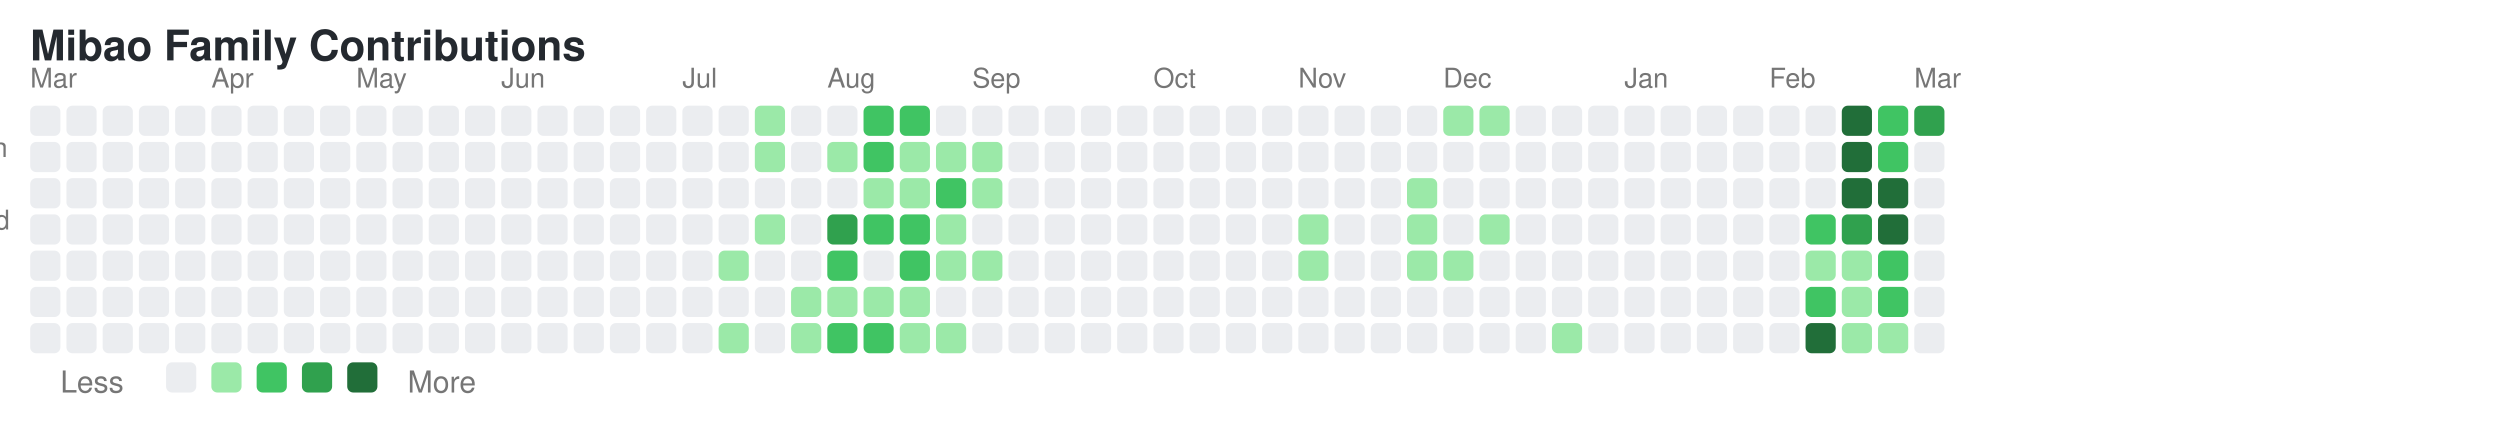
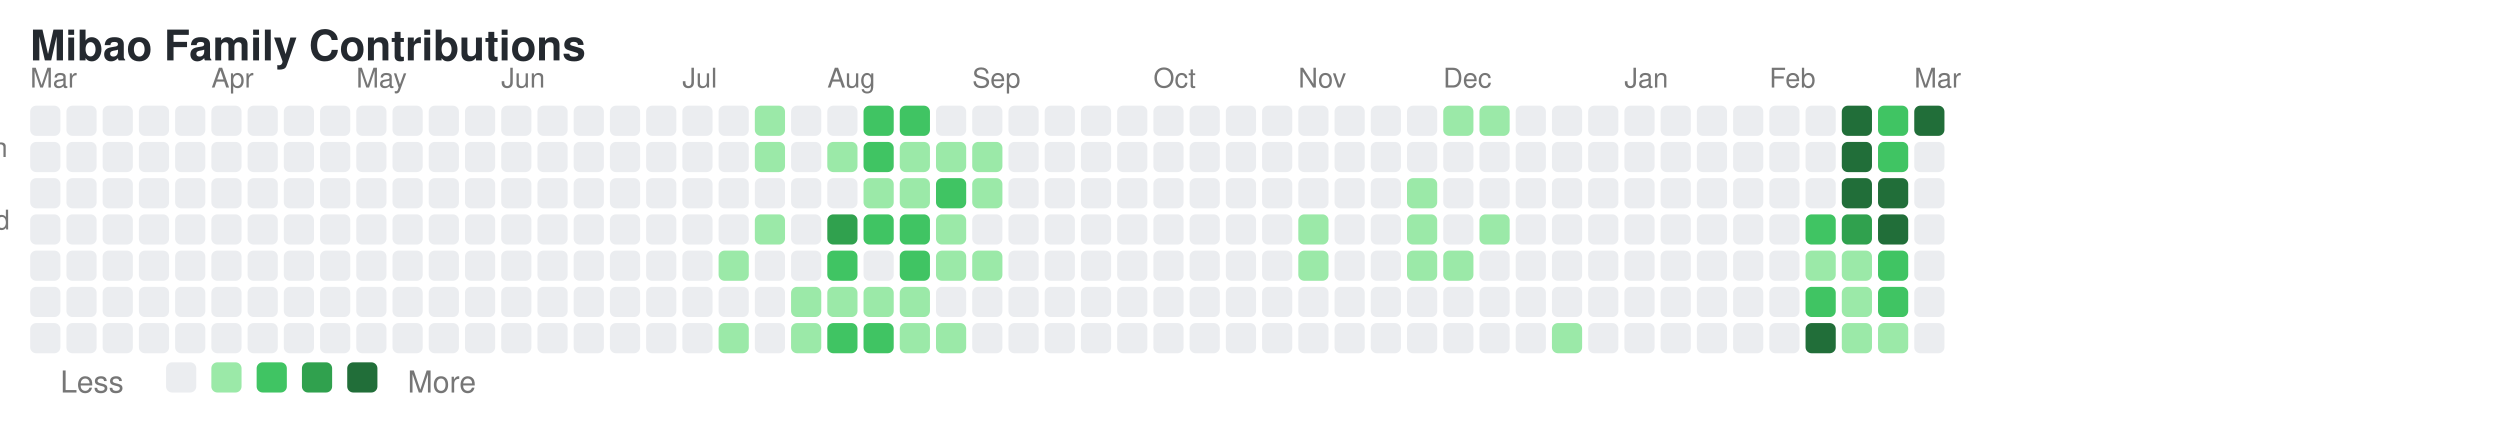
<svg xmlns="http://www.w3.org/2000/svg" width="828" height="140">
  <text x="10" y="20" font-family="-apple-system, BlinkMacSystemFont, Segoe UI, Helvetica, Arial, sans-serif" font-size="14" font-weight="600" fill="#24292f">Mibao Family Contributions</text>
  <g transform="translate(10, 35)">
    <text x="0" y="-6" font-family="-apple-system, BlinkMacSystemFont, Segoe UI, Helvetica, Arial, sans-serif" font-size="9" fill="#767676">Mar</text>
    <text x="60" y="-6" font-family="-apple-system, BlinkMacSystemFont, Segoe UI, Helvetica, Arial, sans-serif" font-size="9" fill="#767676">Apr</text>
    <text x="108" y="-6" font-family="-apple-system, BlinkMacSystemFont, Segoe UI, Helvetica, Arial, sans-serif" font-size="9" fill="#767676">May</text>
    <text x="156" y="-6" font-family="-apple-system, BlinkMacSystemFont, Segoe UI, Helvetica, Arial, sans-serif" font-size="9" fill="#767676">Jun</text>
    <text x="216" y="-6" font-family="-apple-system, BlinkMacSystemFont, Segoe UI, Helvetica, Arial, sans-serif" font-size="9" fill="#767676">Jul</text>
    <text x="264" y="-6" font-family="-apple-system, BlinkMacSystemFont, Segoe UI, Helvetica, Arial, sans-serif" font-size="9" fill="#767676">Aug</text>
    <text x="312" y="-6" font-family="-apple-system, BlinkMacSystemFont, Segoe UI, Helvetica, Arial, sans-serif" font-size="9" fill="#767676">Sep</text>
    <text x="372" y="-6" font-family="-apple-system, BlinkMacSystemFont, Segoe UI, Helvetica, Arial, sans-serif" font-size="9" fill="#767676">Oct</text>
    <text x="420" y="-6" font-family="-apple-system, BlinkMacSystemFont, Segoe UI, Helvetica, Arial, sans-serif" font-size="9" fill="#767676">Nov</text>
    <text x="468" y="-6" font-family="-apple-system, BlinkMacSystemFont, Segoe UI, Helvetica, Arial, sans-serif" font-size="9" fill="#767676">Dec</text>
    <text x="528" y="-6" font-family="-apple-system, BlinkMacSystemFont, Segoe UI, Helvetica, Arial, sans-serif" font-size="9" fill="#767676">Jan</text>
    <text x="576" y="-6" font-family="-apple-system, BlinkMacSystemFont, Segoe UI, Helvetica, Arial, sans-serif" font-size="9" fill="#767676">Feb</text>
    <text x="624" y="-6" font-family="-apple-system, BlinkMacSystemFont, Segoe UI, Helvetica, Arial, sans-serif" font-size="9" fill="#767676">Mar</text>
    <text x="-25" y="17.0" font-family="-apple-system, BlinkMacSystemFont, Segoe UI, Helvetica, Arial, sans-serif" font-size="9" fill="#767676">Mon</text>
    <text x="-25" y="41.0" font-family="-apple-system, BlinkMacSystemFont, Segoe UI, Helvetica, Arial, sans-serif" font-size="9" fill="#767676">Wed</text>
    <text x="-25" y="65.0" font-family="-apple-system, BlinkMacSystemFont, Segoe UI, Helvetica, Arial, sans-serif" font-size="9" fill="#767676">Fri</text>
    <rect x="0" y="0" width="10" height="10" fill="#ebedf0" rx="2" />
    <rect x="0" y="12" width="10" height="10" fill="#ebedf0" rx="2" />
    <rect x="0" y="24" width="10" height="10" fill="#ebedf0" rx="2" />
    <rect x="0" y="36" width="10" height="10" fill="#ebedf0" rx="2" />
    <rect x="0" y="48" width="10" height="10" fill="#ebedf0" rx="2" />
    <rect x="0" y="60" width="10" height="10" fill="#ebedf0" rx="2" />
    <rect x="0" y="72" width="10" height="10" fill="#ebedf0" rx="2" />
    <rect x="12" y="0" width="10" height="10" fill="#ebedf0" rx="2" />
    <rect x="12" y="12" width="10" height="10" fill="#ebedf0" rx="2" />
    <rect x="12" y="24" width="10" height="10" fill="#ebedf0" rx="2" />
    <rect x="12" y="36" width="10" height="10" fill="#ebedf0" rx="2" />
    <rect x="12" y="48" width="10" height="10" fill="#ebedf0" rx="2" />
    <rect x="12" y="60" width="10" height="10" fill="#ebedf0" rx="2" />
    <rect x="12" y="72" width="10" height="10" fill="#ebedf0" rx="2" />
    <rect x="24" y="0" width="10" height="10" fill="#ebedf0" rx="2" />
    <rect x="24" y="12" width="10" height="10" fill="#ebedf0" rx="2" />
    <rect x="24" y="24" width="10" height="10" fill="#ebedf0" rx="2" />
    <rect x="24" y="36" width="10" height="10" fill="#ebedf0" rx="2" />
    <rect x="24" y="48" width="10" height="10" fill="#ebedf0" rx="2" />
    <rect x="24" y="60" width="10" height="10" fill="#ebedf0" rx="2" />
    <rect x="24" y="72" width="10" height="10" fill="#ebedf0" rx="2" />
    <rect x="36" y="0" width="10" height="10" fill="#ebedf0" rx="2" />
    <rect x="36" y="12" width="10" height="10" fill="#ebedf0" rx="2" />
    <rect x="36" y="24" width="10" height="10" fill="#ebedf0" rx="2" />
    <rect x="36" y="36" width="10" height="10" fill="#ebedf0" rx="2" />
    <rect x="36" y="48" width="10" height="10" fill="#ebedf0" rx="2" />
    <rect x="36" y="60" width="10" height="10" fill="#ebedf0" rx="2" />
    <rect x="36" y="72" width="10" height="10" fill="#ebedf0" rx="2" />
    <rect x="48" y="0" width="10" height="10" fill="#ebedf0" rx="2" />
    <rect x="48" y="12" width="10" height="10" fill="#ebedf0" rx="2" />
    <rect x="48" y="24" width="10" height="10" fill="#ebedf0" rx="2" />
    <rect x="48" y="36" width="10" height="10" fill="#ebedf0" rx="2" />
    <rect x="48" y="48" width="10" height="10" fill="#ebedf0" rx="2" />
    <rect x="48" y="60" width="10" height="10" fill="#ebedf0" rx="2" />
    <rect x="48" y="72" width="10" height="10" fill="#ebedf0" rx="2" />
    <rect x="60" y="0" width="10" height="10" fill="#ebedf0" rx="2" />
    <rect x="60" y="12" width="10" height="10" fill="#ebedf0" rx="2" />
    <rect x="60" y="24" width="10" height="10" fill="#ebedf0" rx="2" />
    <rect x="60" y="36" width="10" height="10" fill="#ebedf0" rx="2" />
    <rect x="60" y="48" width="10" height="10" fill="#ebedf0" rx="2" />
    <rect x="60" y="60" width="10" height="10" fill="#ebedf0" rx="2" />
    <rect x="60" y="72" width="10" height="10" fill="#ebedf0" rx="2" />
    <rect x="72" y="0" width="10" height="10" fill="#ebedf0" rx="2" />
    <rect x="72" y="12" width="10" height="10" fill="#ebedf0" rx="2" />
    <rect x="72" y="24" width="10" height="10" fill="#ebedf0" rx="2" />
    <rect x="72" y="36" width="10" height="10" fill="#ebedf0" rx="2" />
    <rect x="72" y="48" width="10" height="10" fill="#ebedf0" rx="2" />
    <rect x="72" y="60" width="10" height="10" fill="#ebedf0" rx="2" />
    <rect x="72" y="72" width="10" height="10" fill="#ebedf0" rx="2" />
    <rect x="84" y="0" width="10" height="10" fill="#ebedf0" rx="2" />
    <rect x="84" y="12" width="10" height="10" fill="#ebedf0" rx="2" />
    <rect x="84" y="24" width="10" height="10" fill="#ebedf0" rx="2" />
    <rect x="84" y="36" width="10" height="10" fill="#ebedf0" rx="2" />
    <rect x="84" y="48" width="10" height="10" fill="#ebedf0" rx="2" />
    <rect x="84" y="60" width="10" height="10" fill="#ebedf0" rx="2" />
    <rect x="84" y="72" width="10" height="10" fill="#ebedf0" rx="2" />
    <rect x="96" y="0" width="10" height="10" fill="#ebedf0" rx="2" />
    <rect x="96" y="12" width="10" height="10" fill="#ebedf0" rx="2" />
    <rect x="96" y="24" width="10" height="10" fill="#ebedf0" rx="2" />
    <rect x="96" y="36" width="10" height="10" fill="#ebedf0" rx="2" />
    <rect x="96" y="48" width="10" height="10" fill="#ebedf0" rx="2" />
    <rect x="96" y="60" width="10" height="10" fill="#ebedf0" rx="2" />
    <rect x="96" y="72" width="10" height="10" fill="#ebedf0" rx="2" />
    <rect x="108" y="0" width="10" height="10" fill="#ebedf0" rx="2" />
    <rect x="108" y="12" width="10" height="10" fill="#ebedf0" rx="2" />
    <rect x="108" y="24" width="10" height="10" fill="#ebedf0" rx="2" />
    <rect x="108" y="36" width="10" height="10" fill="#ebedf0" rx="2" />
    <rect x="108" y="48" width="10" height="10" fill="#ebedf0" rx="2" />
    <rect x="108" y="60" width="10" height="10" fill="#ebedf0" rx="2" />
    <rect x="108" y="72" width="10" height="10" fill="#ebedf0" rx="2" />
    <rect x="120" y="0" width="10" height="10" fill="#ebedf0" rx="2" />
    <rect x="120" y="12" width="10" height="10" fill="#ebedf0" rx="2" />
    <rect x="120" y="24" width="10" height="10" fill="#ebedf0" rx="2" />
    <rect x="120" y="36" width="10" height="10" fill="#ebedf0" rx="2" />
    <rect x="120" y="48" width="10" height="10" fill="#ebedf0" rx="2" />
    <rect x="120" y="60" width="10" height="10" fill="#ebedf0" rx="2" />
    <rect x="120" y="72" width="10" height="10" fill="#ebedf0" rx="2" />
    <rect x="132" y="0" width="10" height="10" fill="#ebedf0" rx="2" />
    <rect x="132" y="12" width="10" height="10" fill="#ebedf0" rx="2" />
    <rect x="132" y="24" width="10" height="10" fill="#ebedf0" rx="2" />
    <rect x="132" y="36" width="10" height="10" fill="#ebedf0" rx="2" />
    <rect x="132" y="48" width="10" height="10" fill="#ebedf0" rx="2" />
    <rect x="132" y="60" width="10" height="10" fill="#ebedf0" rx="2" />
    <rect x="132" y="72" width="10" height="10" fill="#ebedf0" rx="2" />
    <rect x="144" y="0" width="10" height="10" fill="#ebedf0" rx="2" />
    <rect x="144" y="12" width="10" height="10" fill="#ebedf0" rx="2" />
    <rect x="144" y="24" width="10" height="10" fill="#ebedf0" rx="2" />
    <rect x="144" y="36" width="10" height="10" fill="#ebedf0" rx="2" />
    <rect x="144" y="48" width="10" height="10" fill="#ebedf0" rx="2" />
    <rect x="144" y="60" width="10" height="10" fill="#ebedf0" rx="2" />
    <rect x="144" y="72" width="10" height="10" fill="#ebedf0" rx="2" />
    <rect x="156" y="0" width="10" height="10" fill="#ebedf0" rx="2" />
    <rect x="156" y="12" width="10" height="10" fill="#ebedf0" rx="2" />
    <rect x="156" y="24" width="10" height="10" fill="#ebedf0" rx="2" />
    <rect x="156" y="36" width="10" height="10" fill="#ebedf0" rx="2" />
    <rect x="156" y="48" width="10" height="10" fill="#ebedf0" rx="2" />
    <rect x="156" y="60" width="10" height="10" fill="#ebedf0" rx="2" />
    <rect x="156" y="72" width="10" height="10" fill="#ebedf0" rx="2" />
    <rect x="168" y="0" width="10" height="10" fill="#ebedf0" rx="2" />
    <rect x="168" y="12" width="10" height="10" fill="#ebedf0" rx="2" />
    <rect x="168" y="24" width="10" height="10" fill="#ebedf0" rx="2" />
    <rect x="168" y="36" width="10" height="10" fill="#ebedf0" rx="2" />
    <rect x="168" y="48" width="10" height="10" fill="#ebedf0" rx="2" />
    <rect x="168" y="60" width="10" height="10" fill="#ebedf0" rx="2" />
    <rect x="168" y="72" width="10" height="10" fill="#ebedf0" rx="2" />
    <rect x="180" y="0" width="10" height="10" fill="#ebedf0" rx="2" />
    <rect x="180" y="12" width="10" height="10" fill="#ebedf0" rx="2" />
    <rect x="180" y="24" width="10" height="10" fill="#ebedf0" rx="2" />
    <rect x="180" y="36" width="10" height="10" fill="#ebedf0" rx="2" />
    <rect x="180" y="48" width="10" height="10" fill="#ebedf0" rx="2" />
    <rect x="180" y="60" width="10" height="10" fill="#ebedf0" rx="2" />
    <rect x="180" y="72" width="10" height="10" fill="#ebedf0" rx="2" />
    <rect x="192" y="0" width="10" height="10" fill="#ebedf0" rx="2" />
    <rect x="192" y="12" width="10" height="10" fill="#ebedf0" rx="2" />
    <rect x="192" y="24" width="10" height="10" fill="#ebedf0" rx="2" />
    <rect x="192" y="36" width="10" height="10" fill="#ebedf0" rx="2" />
    <rect x="192" y="48" width="10" height="10" fill="#ebedf0" rx="2" />
    <rect x="192" y="60" width="10" height="10" fill="#ebedf0" rx="2" />
    <rect x="192" y="72" width="10" height="10" fill="#ebedf0" rx="2" />
    <rect x="204" y="0" width="10" height="10" fill="#ebedf0" rx="2" />
    <rect x="204" y="12" width="10" height="10" fill="#ebedf0" rx="2" />
    <rect x="204" y="24" width="10" height="10" fill="#ebedf0" rx="2" />
    <rect x="204" y="36" width="10" height="10" fill="#ebedf0" rx="2" />
    <rect x="204" y="48" width="10" height="10" fill="#ebedf0" rx="2" />
    <rect x="204" y="60" width="10" height="10" fill="#ebedf0" rx="2" />
    <rect x="204" y="72" width="10" height="10" fill="#ebedf0" rx="2" />
    <rect x="216" y="0" width="10" height="10" fill="#ebedf0" rx="2" />
    <rect x="216" y="12" width="10" height="10" fill="#ebedf0" rx="2" />
    <rect x="216" y="24" width="10" height="10" fill="#ebedf0" rx="2" />
    <rect x="216" y="36" width="10" height="10" fill="#ebedf0" rx="2" />
    <rect x="216" y="48" width="10" height="10" fill="#ebedf0" rx="2" />
    <rect x="216" y="60" width="10" height="10" fill="#ebedf0" rx="2" />
    <rect x="216" y="72" width="10" height="10" fill="#ebedf0" rx="2" />
    <rect x="228" y="0" width="10" height="10" fill="#ebedf0" rx="2" />
    <rect x="228" y="12" width="10" height="10" fill="#ebedf0" rx="2" />
    <rect x="228" y="24" width="10" height="10" fill="#ebedf0" rx="2" />
    <rect x="228" y="36" width="10" height="10" fill="#ebedf0" rx="2" />
    <rect x="228" y="48" width="10" height="10" fill="#9be9a8" rx="2" />
    <rect x="228" y="60" width="10" height="10" fill="#ebedf0" rx="2" />
    <rect x="228" y="72" width="10" height="10" fill="#9be9a8" rx="2" />
    <rect x="240" y="0" width="10" height="10" fill="#9be9a8" rx="2" />
    <rect x="240" y="12" width="10" height="10" fill="#9be9a8" rx="2" />
    <rect x="240" y="24" width="10" height="10" fill="#ebedf0" rx="2" />
    <rect x="240" y="36" width="10" height="10" fill="#9be9a8" rx="2" />
    <rect x="240" y="48" width="10" height="10" fill="#ebedf0" rx="2" />
    <rect x="240" y="60" width="10" height="10" fill="#ebedf0" rx="2" />
    <rect x="240" y="72" width="10" height="10" fill="#ebedf0" rx="2" />
    <rect x="252" y="0" width="10" height="10" fill="#ebedf0" rx="2" />
    <rect x="252" y="12" width="10" height="10" fill="#ebedf0" rx="2" />
    <rect x="252" y="24" width="10" height="10" fill="#ebedf0" rx="2" />
    <rect x="252" y="36" width="10" height="10" fill="#ebedf0" rx="2" />
    <rect x="252" y="48" width="10" height="10" fill="#ebedf0" rx="2" />
    <rect x="252" y="60" width="10" height="10" fill="#9be9a8" rx="2" />
    <rect x="252" y="72" width="10" height="10" fill="#9be9a8" rx="2" />
    <rect x="264" y="0" width="10" height="10" fill="#ebedf0" rx="2" />
    <rect x="264" y="12" width="10" height="10" fill="#9be9a8" rx="2" />
    <rect x="264" y="24" width="10" height="10" fill="#ebedf0" rx="2" />
    <rect x="264" y="36" width="10" height="10" fill="#30a14e" rx="2" />
    <rect x="264" y="48" width="10" height="10" fill="#40c463" rx="2" />
    <rect x="264" y="60" width="10" height="10" fill="#9be9a8" rx="2" />
    <rect x="264" y="72" width="10" height="10" fill="#40c463" rx="2" />
    <rect x="276" y="0" width="10" height="10" fill="#40c463" rx="2" />
    <rect x="276" y="12" width="10" height="10" fill="#40c463" rx="2" />
    <rect x="276" y="24" width="10" height="10" fill="#9be9a8" rx="2" />
    <rect x="276" y="36" width="10" height="10" fill="#40c463" rx="2" />
    <rect x="276" y="48" width="10" height="10" fill="#ebedf0" rx="2" />
    <rect x="276" y="60" width="10" height="10" fill="#9be9a8" rx="2" />
    <rect x="276" y="72" width="10" height="10" fill="#40c463" rx="2" />
    <rect x="288" y="0" width="10" height="10" fill="#40c463" rx="2" />
    <rect x="288" y="12" width="10" height="10" fill="#9be9a8" rx="2" />
    <rect x="288" y="24" width="10" height="10" fill="#9be9a8" rx="2" />
    <rect x="288" y="36" width="10" height="10" fill="#40c463" rx="2" />
    <rect x="288" y="48" width="10" height="10" fill="#40c463" rx="2" />
    <rect x="288" y="60" width="10" height="10" fill="#9be9a8" rx="2" />
    <rect x="288" y="72" width="10" height="10" fill="#9be9a8" rx="2" />
    <rect x="300" y="0" width="10" height="10" fill="#ebedf0" rx="2" />
    <rect x="300" y="12" width="10" height="10" fill="#9be9a8" rx="2" />
    <rect x="300" y="24" width="10" height="10" fill="#40c463" rx="2" />
    <rect x="300" y="36" width="10" height="10" fill="#9be9a8" rx="2" />
    <rect x="300" y="48" width="10" height="10" fill="#9be9a8" rx="2" />
    <rect x="300" y="60" width="10" height="10" fill="#ebedf0" rx="2" />
    <rect x="300" y="72" width="10" height="10" fill="#9be9a8" rx="2" />
    <rect x="312" y="0" width="10" height="10" fill="#ebedf0" rx="2" />
    <rect x="312" y="12" width="10" height="10" fill="#9be9a8" rx="2" />
    <rect x="312" y="24" width="10" height="10" fill="#9be9a8" rx="2" />
    <rect x="312" y="36" width="10" height="10" fill="#ebedf0" rx="2" />
    <rect x="312" y="48" width="10" height="10" fill="#9be9a8" rx="2" />
    <rect x="312" y="60" width="10" height="10" fill="#ebedf0" rx="2" />
    <rect x="312" y="72" width="10" height="10" fill="#ebedf0" rx="2" />
    <rect x="324" y="0" width="10" height="10" fill="#ebedf0" rx="2" />
    <rect x="324" y="12" width="10" height="10" fill="#ebedf0" rx="2" />
    <rect x="324" y="24" width="10" height="10" fill="#ebedf0" rx="2" />
    <rect x="324" y="36" width="10" height="10" fill="#ebedf0" rx="2" />
    <rect x="324" y="48" width="10" height="10" fill="#ebedf0" rx="2" />
    <rect x="324" y="60" width="10" height="10" fill="#ebedf0" rx="2" />
    <rect x="324" y="72" width="10" height="10" fill="#ebedf0" rx="2" />
    <rect x="336" y="0" width="10" height="10" fill="#ebedf0" rx="2" />
    <rect x="336" y="12" width="10" height="10" fill="#ebedf0" rx="2" />
    <rect x="336" y="24" width="10" height="10" fill="#ebedf0" rx="2" />
    <rect x="336" y="36" width="10" height="10" fill="#ebedf0" rx="2" />
    <rect x="336" y="48" width="10" height="10" fill="#ebedf0" rx="2" />
    <rect x="336" y="60" width="10" height="10" fill="#ebedf0" rx="2" />
    <rect x="336" y="72" width="10" height="10" fill="#ebedf0" rx="2" />
    <rect x="348" y="0" width="10" height="10" fill="#ebedf0" rx="2" />
    <rect x="348" y="12" width="10" height="10" fill="#ebedf0" rx="2" />
    <rect x="348" y="24" width="10" height="10" fill="#ebedf0" rx="2" />
    <rect x="348" y="36" width="10" height="10" fill="#ebedf0" rx="2" />
    <rect x="348" y="48" width="10" height="10" fill="#ebedf0" rx="2" />
    <rect x="348" y="60" width="10" height="10" fill="#ebedf0" rx="2" />
    <rect x="348" y="72" width="10" height="10" fill="#ebedf0" rx="2" />
    <rect x="360" y="0" width="10" height="10" fill="#ebedf0" rx="2" />
    <rect x="360" y="12" width="10" height="10" fill="#ebedf0" rx="2" />
    <rect x="360" y="24" width="10" height="10" fill="#ebedf0" rx="2" />
    <rect x="360" y="36" width="10" height="10" fill="#ebedf0" rx="2" />
    <rect x="360" y="48" width="10" height="10" fill="#ebedf0" rx="2" />
    <rect x="360" y="60" width="10" height="10" fill="#ebedf0" rx="2" />
    <rect x="360" y="72" width="10" height="10" fill="#ebedf0" rx="2" />
    <rect x="372" y="0" width="10" height="10" fill="#ebedf0" rx="2" />
    <rect x="372" y="12" width="10" height="10" fill="#ebedf0" rx="2" />
    <rect x="372" y="24" width="10" height="10" fill="#ebedf0" rx="2" />
    <rect x="372" y="36" width="10" height="10" fill="#ebedf0" rx="2" />
    <rect x="372" y="48" width="10" height="10" fill="#ebedf0" rx="2" />
    <rect x="372" y="60" width="10" height="10" fill="#ebedf0" rx="2" />
    <rect x="372" y="72" width="10" height="10" fill="#ebedf0" rx="2" />
    <rect x="384" y="0" width="10" height="10" fill="#ebedf0" rx="2" />
    <rect x="384" y="12" width="10" height="10" fill="#ebedf0" rx="2" />
    <rect x="384" y="24" width="10" height="10" fill="#ebedf0" rx="2" />
    <rect x="384" y="36" width="10" height="10" fill="#ebedf0" rx="2" />
    <rect x="384" y="48" width="10" height="10" fill="#ebedf0" rx="2" />
    <rect x="384" y="60" width="10" height="10" fill="#ebedf0" rx="2" />
    <rect x="384" y="72" width="10" height="10" fill="#ebedf0" rx="2" />
    <rect x="396" y="0" width="10" height="10" fill="#ebedf0" rx="2" />
    <rect x="396" y="12" width="10" height="10" fill="#ebedf0" rx="2" />
    <rect x="396" y="24" width="10" height="10" fill="#ebedf0" rx="2" />
    <rect x="396" y="36" width="10" height="10" fill="#ebedf0" rx="2" />
    <rect x="396" y="48" width="10" height="10" fill="#ebedf0" rx="2" />
    <rect x="396" y="60" width="10" height="10" fill="#ebedf0" rx="2" />
    <rect x="396" y="72" width="10" height="10" fill="#ebedf0" rx="2" />
    <rect x="408" y="0" width="10" height="10" fill="#ebedf0" rx="2" />
    <rect x="408" y="12" width="10" height="10" fill="#ebedf0" rx="2" />
    <rect x="408" y="24" width="10" height="10" fill="#ebedf0" rx="2" />
    <rect x="408" y="36" width="10" height="10" fill="#ebedf0" rx="2" />
    <rect x="408" y="48" width="10" height="10" fill="#ebedf0" rx="2" />
    <rect x="408" y="60" width="10" height="10" fill="#ebedf0" rx="2" />
    <rect x="408" y="72" width="10" height="10" fill="#ebedf0" rx="2" />
    <rect x="420" y="0" width="10" height="10" fill="#ebedf0" rx="2" />
    <rect x="420" y="12" width="10" height="10" fill="#ebedf0" rx="2" />
    <rect x="420" y="24" width="10" height="10" fill="#ebedf0" rx="2" />
    <rect x="420" y="36" width="10" height="10" fill="#9be9a8" rx="2" />
    <rect x="420" y="48" width="10" height="10" fill="#9be9a8" rx="2" />
    <rect x="420" y="60" width="10" height="10" fill="#ebedf0" rx="2" />
    <rect x="420" y="72" width="10" height="10" fill="#ebedf0" rx="2" />
    <rect x="432" y="0" width="10" height="10" fill="#ebedf0" rx="2" />
    <rect x="432" y="12" width="10" height="10" fill="#ebedf0" rx="2" />
    <rect x="432" y="24" width="10" height="10" fill="#ebedf0" rx="2" />
    <rect x="432" y="36" width="10" height="10" fill="#ebedf0" rx="2" />
    <rect x="432" y="48" width="10" height="10" fill="#ebedf0" rx="2" />
    <rect x="432" y="60" width="10" height="10" fill="#ebedf0" rx="2" />
    <rect x="432" y="72" width="10" height="10" fill="#ebedf0" rx="2" />
    <rect x="444" y="0" width="10" height="10" fill="#ebedf0" rx="2" />
    <rect x="444" y="12" width="10" height="10" fill="#ebedf0" rx="2" />
    <rect x="444" y="24" width="10" height="10" fill="#ebedf0" rx="2" />
    <rect x="444" y="36" width="10" height="10" fill="#ebedf0" rx="2" />
    <rect x="444" y="48" width="10" height="10" fill="#ebedf0" rx="2" />
    <rect x="444" y="60" width="10" height="10" fill="#ebedf0" rx="2" />
    <rect x="444" y="72" width="10" height="10" fill="#ebedf0" rx="2" />
    <rect x="456" y="0" width="10" height="10" fill="#ebedf0" rx="2" />
    <rect x="456" y="12" width="10" height="10" fill="#ebedf0" rx="2" />
    <rect x="456" y="24" width="10" height="10" fill="#9be9a8" rx="2" />
    <rect x="456" y="36" width="10" height="10" fill="#9be9a8" rx="2" />
    <rect x="456" y="48" width="10" height="10" fill="#9be9a8" rx="2" />
    <rect x="456" y="60" width="10" height="10" fill="#ebedf0" rx="2" />
    <rect x="456" y="72" width="10" height="10" fill="#ebedf0" rx="2" />
    <rect x="468" y="0" width="10" height="10" fill="#9be9a8" rx="2" />
    <rect x="468" y="12" width="10" height="10" fill="#ebedf0" rx="2" />
    <rect x="468" y="24" width="10" height="10" fill="#ebedf0" rx="2" />
    <rect x="468" y="36" width="10" height="10" fill="#ebedf0" rx="2" />
    <rect x="468" y="48" width="10" height="10" fill="#9be9a8" rx="2" />
    <rect x="468" y="60" width="10" height="10" fill="#ebedf0" rx="2" />
    <rect x="468" y="72" width="10" height="10" fill="#ebedf0" rx="2" />
    <rect x="480" y="0" width="10" height="10" fill="#9be9a8" rx="2" />
    <rect x="480" y="12" width="10" height="10" fill="#ebedf0" rx="2" />
    <rect x="480" y="24" width="10" height="10" fill="#ebedf0" rx="2" />
    <rect x="480" y="36" width="10" height="10" fill="#9be9a8" rx="2" />
    <rect x="480" y="48" width="10" height="10" fill="#ebedf0" rx="2" />
    <rect x="480" y="60" width="10" height="10" fill="#ebedf0" rx="2" />
    <rect x="480" y="72" width="10" height="10" fill="#ebedf0" rx="2" />
    <rect x="492" y="0" width="10" height="10" fill="#ebedf0" rx="2" />
    <rect x="492" y="12" width="10" height="10" fill="#ebedf0" rx="2" />
    <rect x="492" y="24" width="10" height="10" fill="#ebedf0" rx="2" />
    <rect x="492" y="36" width="10" height="10" fill="#ebedf0" rx="2" />
    <rect x="492" y="48" width="10" height="10" fill="#ebedf0" rx="2" />
    <rect x="492" y="60" width="10" height="10" fill="#ebedf0" rx="2" />
    <rect x="492" y="72" width="10" height="10" fill="#ebedf0" rx="2" />
    <rect x="504" y="0" width="10" height="10" fill="#ebedf0" rx="2" />
    <rect x="504" y="12" width="10" height="10" fill="#ebedf0" rx="2" />
    <rect x="504" y="24" width="10" height="10" fill="#ebedf0" rx="2" />
    <rect x="504" y="36" width="10" height="10" fill="#ebedf0" rx="2" />
    <rect x="504" y="48" width="10" height="10" fill="#ebedf0" rx="2" />
    <rect x="504" y="60" width="10" height="10" fill="#ebedf0" rx="2" />
    <rect x="504" y="72" width="10" height="10" fill="#9be9a8" rx="2" />
    <rect x="516" y="0" width="10" height="10" fill="#ebedf0" rx="2" />
    <rect x="516" y="12" width="10" height="10" fill="#ebedf0" rx="2" />
    <rect x="516" y="24" width="10" height="10" fill="#ebedf0" rx="2" />
    <rect x="516" y="36" width="10" height="10" fill="#ebedf0" rx="2" />
    <rect x="516" y="48" width="10" height="10" fill="#ebedf0" rx="2" />
    <rect x="516" y="60" width="10" height="10" fill="#ebedf0" rx="2" />
    <rect x="516" y="72" width="10" height="10" fill="#ebedf0" rx="2" />
    <rect x="528" y="0" width="10" height="10" fill="#ebedf0" rx="2" />
    <rect x="528" y="12" width="10" height="10" fill="#ebedf0" rx="2" />
    <rect x="528" y="24" width="10" height="10" fill="#ebedf0" rx="2" />
    <rect x="528" y="36" width="10" height="10" fill="#ebedf0" rx="2" />
    <rect x="528" y="48" width="10" height="10" fill="#ebedf0" rx="2" />
    <rect x="528" y="60" width="10" height="10" fill="#ebedf0" rx="2" />
    <rect x="528" y="72" width="10" height="10" fill="#ebedf0" rx="2" />
    <rect x="540" y="0" width="10" height="10" fill="#ebedf0" rx="2" />
    <rect x="540" y="12" width="10" height="10" fill="#ebedf0" rx="2" />
    <rect x="540" y="24" width="10" height="10" fill="#ebedf0" rx="2" />
    <rect x="540" y="36" width="10" height="10" fill="#ebedf0" rx="2" />
    <rect x="540" y="48" width="10" height="10" fill="#ebedf0" rx="2" />
    <rect x="540" y="60" width="10" height="10" fill="#ebedf0" rx="2" />
    <rect x="540" y="72" width="10" height="10" fill="#ebedf0" rx="2" />
    <rect x="552" y="0" width="10" height="10" fill="#ebedf0" rx="2" />
    <rect x="552" y="12" width="10" height="10" fill="#ebedf0" rx="2" />
    <rect x="552" y="24" width="10" height="10" fill="#ebedf0" rx="2" />
    <rect x="552" y="36" width="10" height="10" fill="#ebedf0" rx="2" />
    <rect x="552" y="48" width="10" height="10" fill="#ebedf0" rx="2" />
    <rect x="552" y="60" width="10" height="10" fill="#ebedf0" rx="2" />
    <rect x="552" y="72" width="10" height="10" fill="#ebedf0" rx="2" />
    <rect x="564" y="0" width="10" height="10" fill="#ebedf0" rx="2" />
    <rect x="564" y="12" width="10" height="10" fill="#ebedf0" rx="2" />
    <rect x="564" y="24" width="10" height="10" fill="#ebedf0" rx="2" />
    <rect x="564" y="36" width="10" height="10" fill="#ebedf0" rx="2" />
    <rect x="564" y="48" width="10" height="10" fill="#ebedf0" rx="2" />
    <rect x="564" y="60" width="10" height="10" fill="#ebedf0" rx="2" />
    <rect x="564" y="72" width="10" height="10" fill="#ebedf0" rx="2" />
    <rect x="576" y="0" width="10" height="10" fill="#ebedf0" rx="2" />
    <rect x="576" y="12" width="10" height="10" fill="#ebedf0" rx="2" />
    <rect x="576" y="24" width="10" height="10" fill="#ebedf0" rx="2" />
    <rect x="576" y="36" width="10" height="10" fill="#ebedf0" rx="2" />
    <rect x="576" y="48" width="10" height="10" fill="#ebedf0" rx="2" />
    <rect x="576" y="60" width="10" height="10" fill="#ebedf0" rx="2" />
    <rect x="576" y="72" width="10" height="10" fill="#ebedf0" rx="2" />
    <rect x="588" y="0" width="10" height="10" fill="#ebedf0" rx="2" />
    <rect x="588" y="12" width="10" height="10" fill="#ebedf0" rx="2" />
    <rect x="588" y="24" width="10" height="10" fill="#ebedf0" rx="2" />
    <rect x="588" y="36" width="10" height="10" fill="#40c463" rx="2" />
    <rect x="588" y="48" width="10" height="10" fill="#9be9a8" rx="2" />
    <rect x="588" y="60" width="10" height="10" fill="#40c463" rx="2" />
    <rect x="588" y="72" width="10" height="10" fill="#216e39" rx="2" />
    <rect x="600" y="0" width="10" height="10" fill="#216e39" rx="2" />
    <rect x="600" y="12" width="10" height="10" fill="#216e39" rx="2" />
    <rect x="600" y="24" width="10" height="10" fill="#216e39" rx="2" />
    <rect x="600" y="36" width="10" height="10" fill="#30a14e" rx="2" />
    <rect x="600" y="48" width="10" height="10" fill="#9be9a8" rx="2" />
    <rect x="600" y="60" width="10" height="10" fill="#9be9a8" rx="2" />
    <rect x="600" y="72" width="10" height="10" fill="#9be9a8" rx="2" />
    <rect x="612" y="0" width="10" height="10" fill="#40c463" rx="2" />
    <rect x="612" y="12" width="10" height="10" fill="#40c463" rx="2" />
    <rect x="612" y="24" width="10" height="10" fill="#216e39" rx="2" />
    <rect x="612" y="36" width="10" height="10" fill="#216e39" rx="2" />
    <rect x="612" y="48" width="10" height="10" fill="#40c463" rx="2" />
    <rect x="612" y="60" width="10" height="10" fill="#40c463" rx="2" />
    <rect x="612" y="72" width="10" height="10" fill="#9be9a8" rx="2" />
-     <rect x="624" y="0" width="10" height="10" fill="#30a14e" rx="2" />
+     <rect x="624" y="0" width="10" height="10" fill="#216e39" rx="2" />
    <rect x="624" y="12" width="10" height="10" fill="#ebedf0" rx="2" />
    <rect x="624" y="24" width="10" height="10" fill="#ebedf0" rx="2" />
    <rect x="624" y="36" width="10" height="10" fill="#ebedf0" rx="2" />
    <rect x="624" y="48" width="10" height="10" fill="#ebedf0" rx="2" />
    <rect x="624" y="60" width="10" height="10" fill="#ebedf0" rx="2" />
    <rect x="624" y="72" width="10" height="10" fill="#ebedf0" rx="2" />
    <text x="10" y="95" font-family="-apple-system, BlinkMacSystemFont, Segoe UI, Helvetica, Arial, sans-serif" font-size="10" fill="#767676">Less</text>
    <rect x="45" y="85" width="10" height="10" fill="#ebedf0" rx="2" />
    <rect x="60" y="85" width="10" height="10" fill="#9be9a8" rx="2" />
    <rect x="75" y="85" width="10" height="10" fill="#40c463" rx="2" />
    <rect x="90" y="85" width="10" height="10" fill="#30a14e" rx="2" />
    <rect x="105" y="85" width="10" height="10" fill="#216e39" rx="2" />
    <text x="125" y="95" font-family="-apple-system, BlinkMacSystemFont, Segoe UI, Helvetica, Arial, sans-serif" font-size="10" fill="#767676">More</text>
  </g>
</svg>
